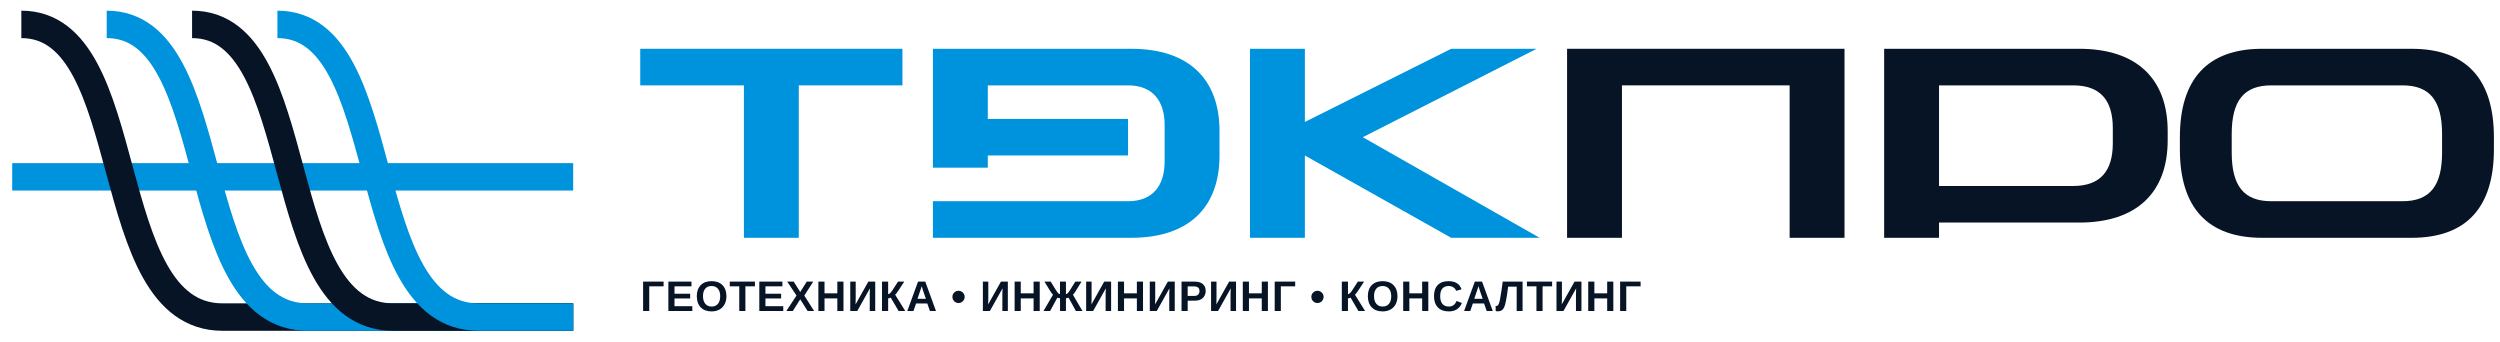
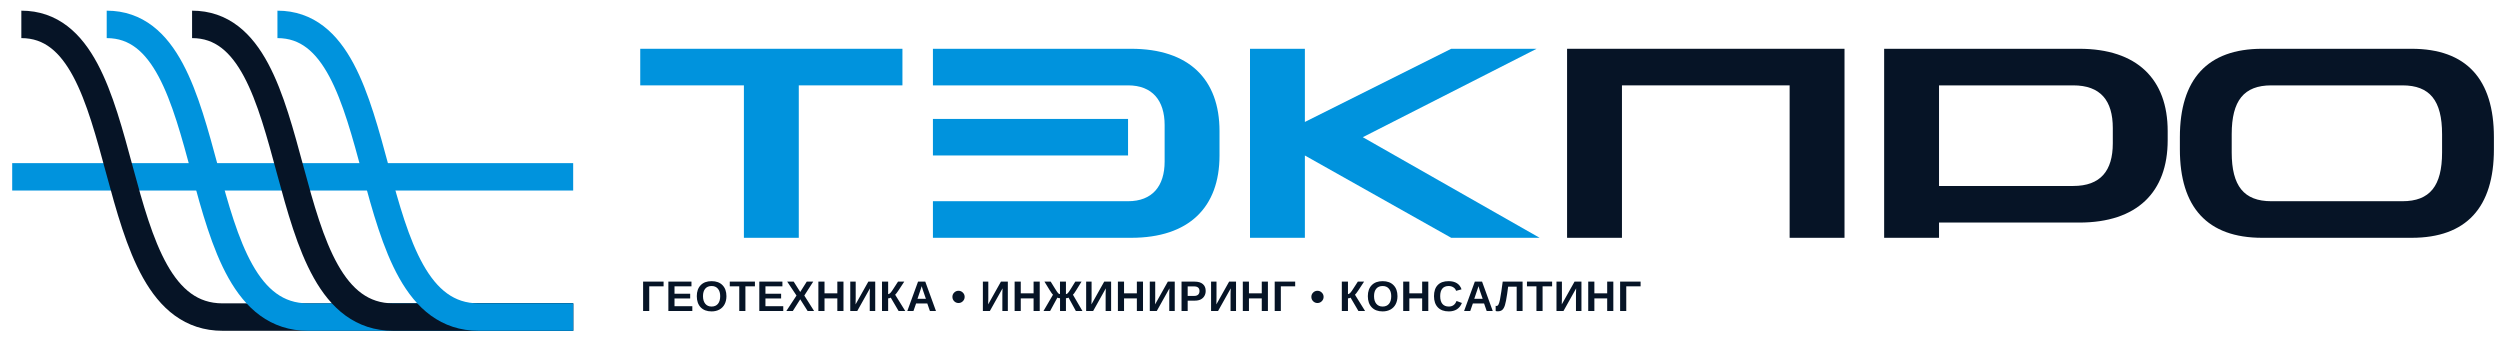
<svg xmlns="http://www.w3.org/2000/svg" width="820" height="112" viewBox="0 0 820 112" role="img" aria-labelledby="title desc">
  <g fill="none" stroke-linecap="butt" stroke-linejoin="round" stroke-width="9">
    <path d="M4 58h184" stroke="#0093DD" />
    <path d="M7 8c39 0 25 96 66 96h115" stroke="#061426" />
    <path d="M35 8c39 0 25 96 66 96h87" stroke="#0093DD" />
    <path d="M63 8c39 0 25 96 66 96h59" stroke="#061426" />
    <path d="M91 8c39 0 25 96 66 96h31" stroke="#0093DD" />
  </g>
  <g fill="#0093DD">
    <path d="M210 16h86v12h-34v50h-18V28h-34z" />
-     <path d="M306 16h65c19 0 29 10 29 27v8c0 17-10 27-29 27h-65V66h64c8 0 12-5 12-13V41c0-8-4-13-12-13h-46v11h46v12h-46v4h-18z" />
+     <path d="M306 16h65v12h-65zM306 39h64v12h-64zM306 66h65v12h-65zM360 16h11c19 0 29 10 29 27v8c0 17-10 27-29 27h-11V66h10c8 0 12-5 12-13V41c0-8-4-13-12-13h-10z" />
    <path d="M410 16h18v24l48-24h28l-57 29 58 33h-29l-48-27v27h-18z" />
  </g>
  <g fill="#061426">
    <path d="M514 16h91v62h-18V28h-55v50h-18z" />
    <path fill-rule="evenodd" d="M618 16h64c19 0 29 10 29 27v3c0 17-10 27-29 27h-46v5h-18zm18 12v33h44c9 0 13-5 13-14v-5c0-9-4-14-13-14z" />
    <path fill-rule="evenodd" d="M742 16h49c18 0 27 10 27 29v4c0 19-9 29-27 29h-49c-18 0-27-10-27-29v-4c0-19 9-29 27-29zm3 12c-9 0-13 5-13 16v6c0 11 4 16 13 16h43c9 0 13-5 13-16v-6c0-11-4-16-13-16z" />
  </g>
  <text x="210" y="102" fill="#061426" font-family="Montserrat, Arial, sans-serif" font-size="14" font-weight="700" letter-spacing=".35" textLength="606" lengthAdjust="spacingAndGlyphs">ГЕОТЕХНИКА • ИНЖИНИРИНГ • КОНСАЛТИНГ</text>
</svg>
